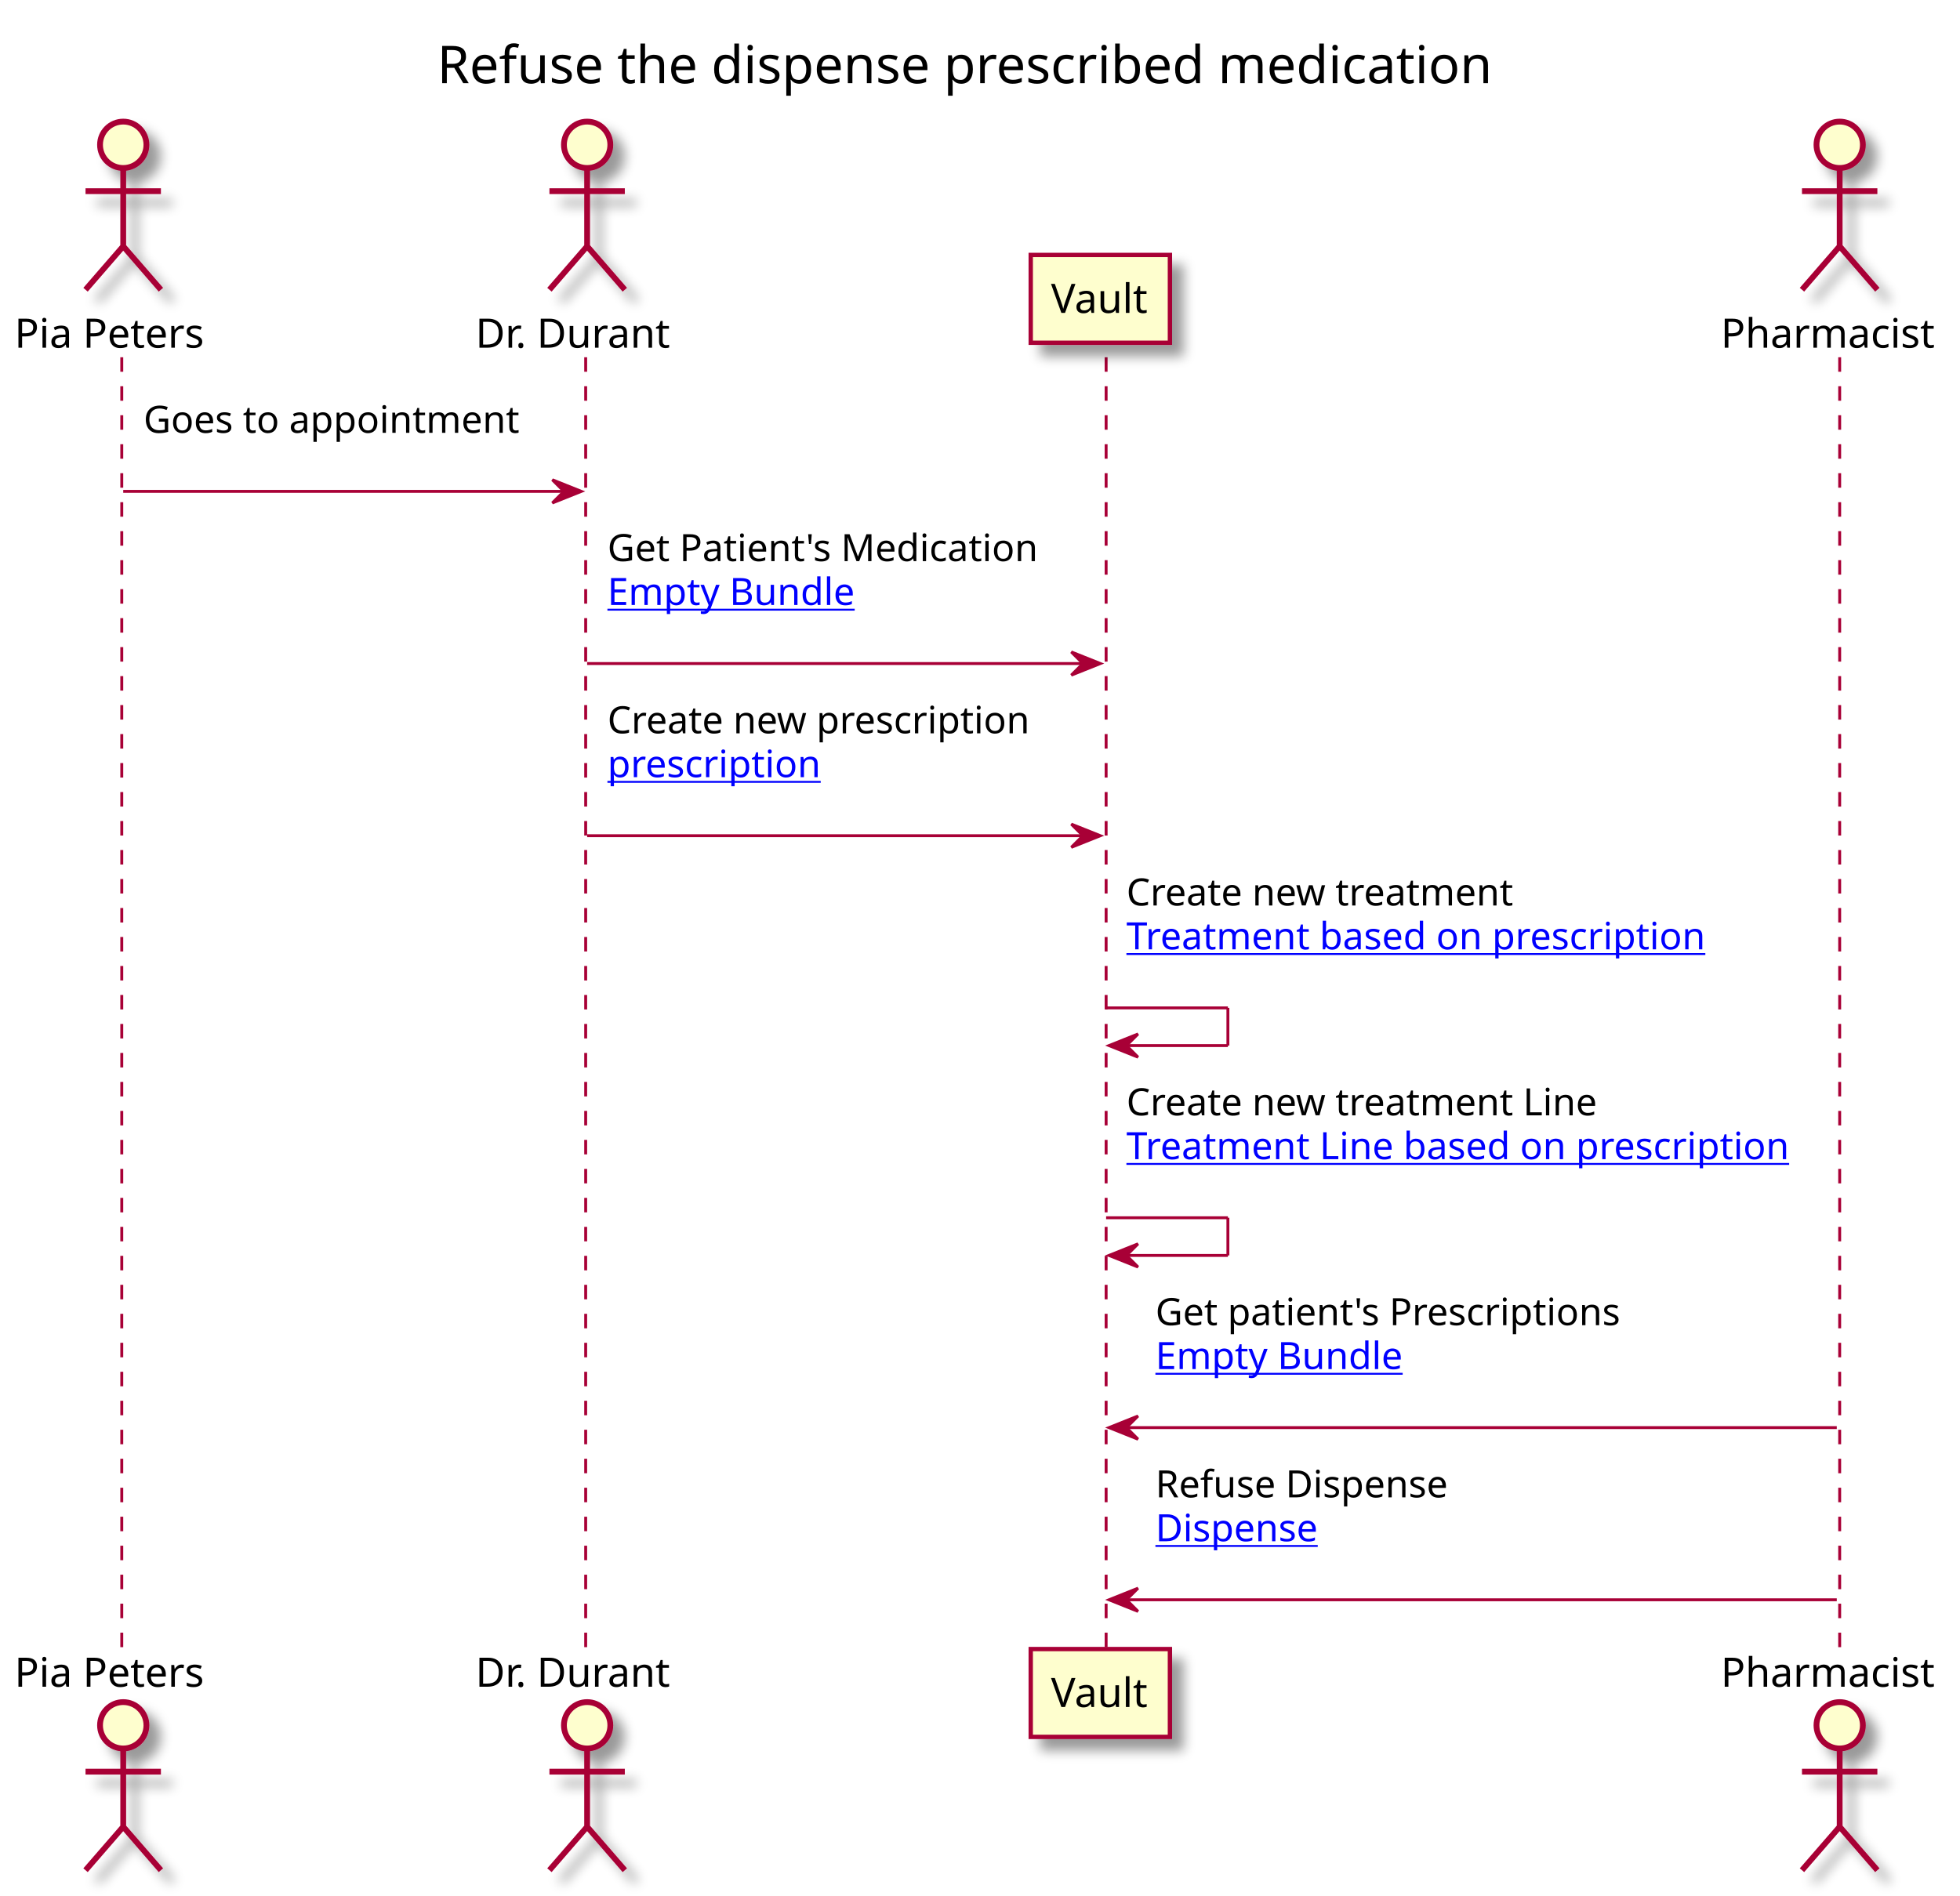
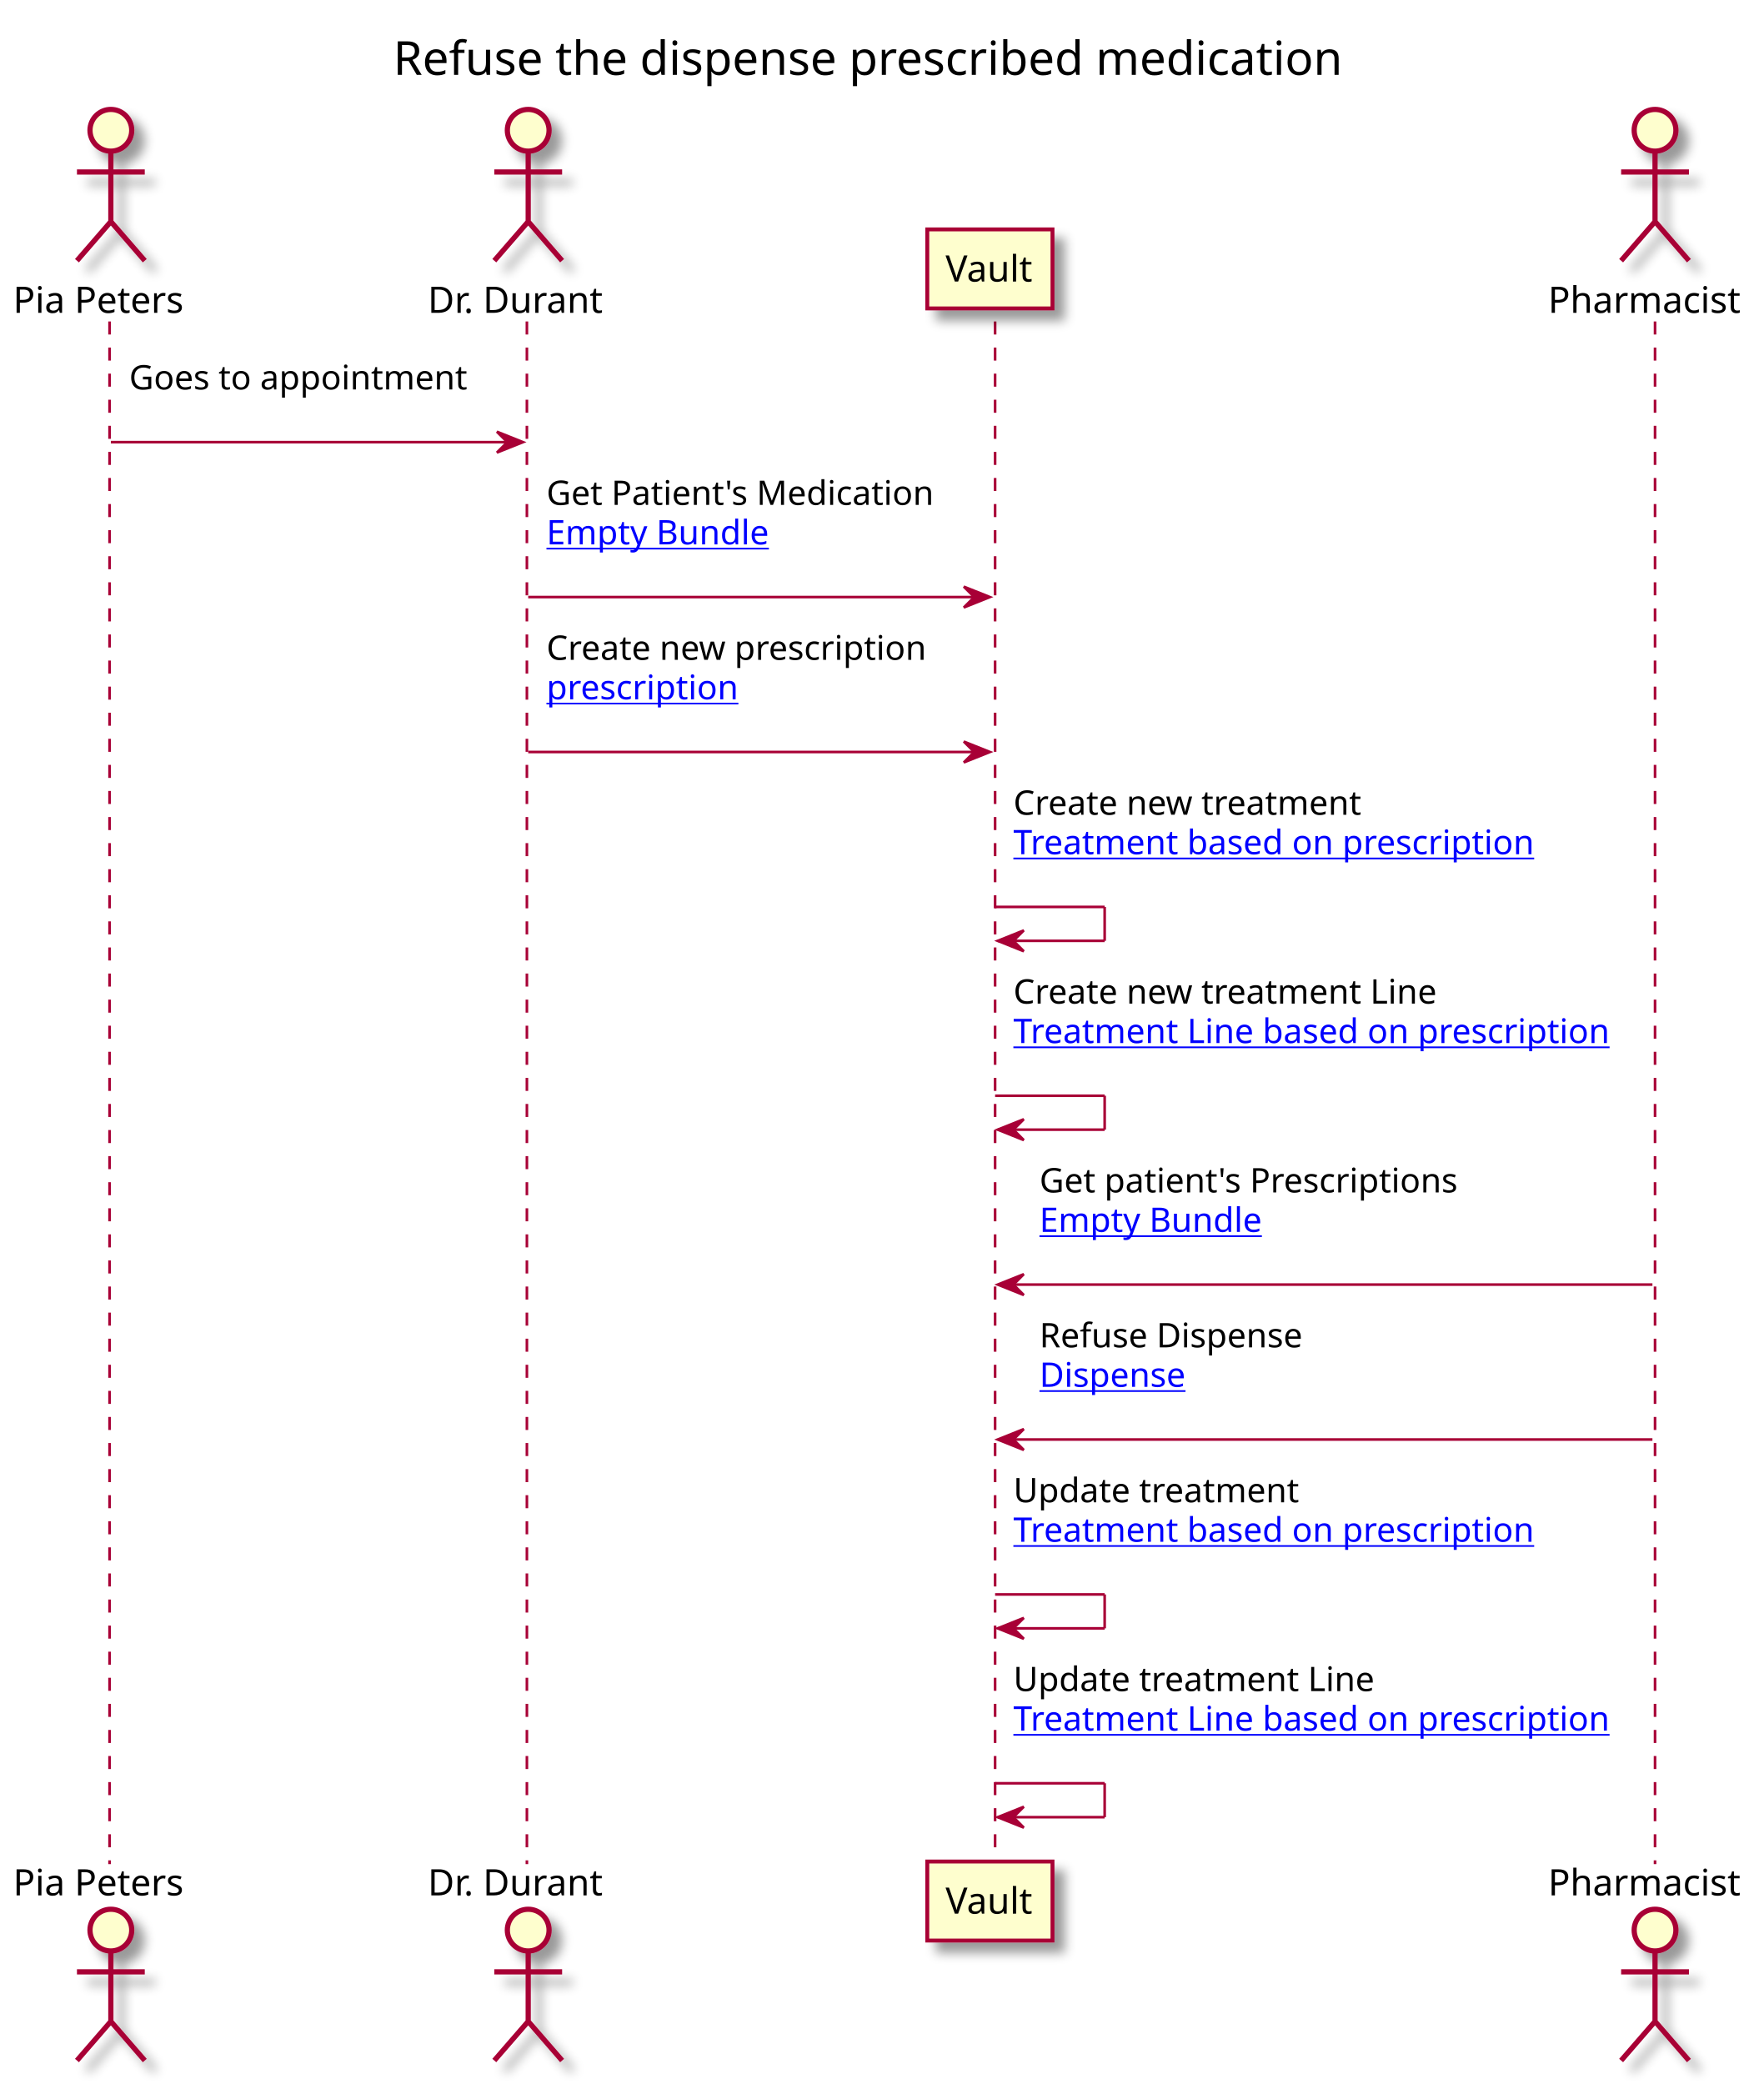
- <svg xmlns="http://www.w3.org/2000/svg" xmlns:xlink="http://www.w3.org/1999/xlink" contentScriptType="application/ecmascript" contentStyleType="text/css" height="654px" preserveAspectRatio="none" style="width:676px;height:654px;" version="1.1" viewBox="0 0 676 654" width="676px" zoomAndPan="magnify">
+ <svg xmlns="http://www.w3.org/2000/svg" xmlns:xlink="http://www.w3.org/1999/xlink" contentScriptType="application/ecmascript" contentStyleType="text/css" height="799px" preserveAspectRatio="none" style="width:676px;height:799px;" version="1.1" viewBox="0 0 676 799" width="676px" zoomAndPan="magnify">
  <defs>
-     <filter height="300%" id="fdu2mfixz77yc" width="300%" x="-1" y="-1">
+     <filter height="300%" id="f5tiba0slp3t6" width="300%" x="-1" y="-1">
      <feGaussianBlur result="blurOut" stdDeviation="2.0" />
      <feColorMatrix in="blurOut" result="blurOut2" type="matrix" values="0 0 0 0 0 0 0 0 0 0 0 0 0 0 0 0 0 0 .4 0" />
      <feOffset dx="4.0" dy="4.0" in="blurOut2" result="blurOut3" />
      <feBlend in="SourceGraphic" in2="blurOut3" mode="normal" />
    </filter>
  </defs>
  <g>
    <text fill="#000000" font-family="sans-serif" font-size="18" lengthAdjust="spacing" textLength="379" x="150.75" y="28.708">Refuse the dispense prescribed medication</text>
-     <line style="stroke:#A80036;stroke-width:1.0;stroke-dasharray:5.0,5.0;" x1="42" x2="42" y1="123.25" y2="569.906" />
-     <line style="stroke:#A80036;stroke-width:1.0;stroke-dasharray:5.0,5.0;" x1="202" x2="202" y1="123.25" y2="569.906" />
-     <line style="stroke:#A80036;stroke-width:1.0;stroke-dasharray:5.0,5.0;" x1="381.5" x2="381.5" y1="123.25" y2="569.906" />
-     <line style="stroke:#A80036;stroke-width:1.0;stroke-dasharray:5.0,5.0;" x1="634.5" x2="634.5" y1="123.25" y2="569.906" />
+     <line style="stroke:#A80036;stroke-width:1.0;stroke-dasharray:5.0,5.0;" x1="42" x2="42" y1="123.25" y2="714.703" />
+     <line style="stroke:#A80036;stroke-width:1.0;stroke-dasharray:5.0,5.0;" x1="202" x2="202" y1="123.25" y2="714.703" />
+     <line style="stroke:#A80036;stroke-width:1.0;stroke-dasharray:5.0,5.0;" x1="381.5" x2="381.5" y1="123.25" y2="714.703" />
+     <line style="stroke:#A80036;stroke-width:1.0;stroke-dasharray:5.0,5.0;" x1="634.5" x2="634.5" y1="123.25" y2="714.703" />
    <text fill="#000000" font-family="sans-serif" font-size="14" lengthAdjust="spacing" textLength="69" x="5" y="119.948">Pia Peters</text>
-     <ellipse cx="42.5" cy="49.953" fill="#FEFECE" filter="url(#fdu2mfixz77yc)" rx="8" ry="8" style="stroke:#A80036;stroke-width:2.0;" />
-     <path d="M42.5,57.953 L42.5,84.953 M29.5,65.953 L55.5,65.953 M42.5,84.953 L29.5,99.953 M42.5,84.953 L55.5,99.953 " fill="none" filter="url(#fdu2mfixz77yc)" style="stroke:#A80036;stroke-width:2.0;" />
-     <text fill="#000000" font-family="sans-serif" font-size="14" lengthAdjust="spacing" textLength="69" x="5" y="581.901">Pia Peters</text>
-     <ellipse cx="42.5" cy="595.203" fill="#FEFECE" filter="url(#fdu2mfixz77yc)" rx="8" ry="8" style="stroke:#A80036;stroke-width:2.0;" />
-     <path d="M42.5,603.203 L42.5,630.203 M29.5,611.203 L55.5,611.203 M42.5,630.203 L29.5,645.203 M42.5,630.203 L55.5,645.203 " fill="none" filter="url(#fdu2mfixz77yc)" style="stroke:#A80036;stroke-width:2.0;" />
+     <ellipse cx="42.5" cy="49.953" fill="#FEFECE" filter="url(#f5tiba0slp3t6)" rx="8" ry="8" style="stroke:#A80036;stroke-width:2.0;" />
+     <path d="M42.5,57.953 L42.5,84.953 M29.5,65.953 L55.5,65.953 M42.5,84.953 L29.5,99.953 M42.5,84.953 L55.5,99.953 " fill="none" filter="url(#f5tiba0slp3t6)" style="stroke:#A80036;stroke-width:2.0;" />
+     <text fill="#000000" font-family="sans-serif" font-size="14" lengthAdjust="spacing" textLength="69" x="5" y="726.698">Pia Peters</text>
+     <ellipse cx="42.5" cy="740" fill="#FEFECE" filter="url(#f5tiba0slp3t6)" rx="8" ry="8" style="stroke:#A80036;stroke-width:2.0;" />
+     <path d="M42.5,748 L42.5,775 M29.5,756 L55.5,756 M42.5,775 L29.5,790 M42.5,775 L55.5,790 " fill="none" filter="url(#f5tiba0slp3t6)" style="stroke:#A80036;stroke-width:2.0;" />
    <text fill="#000000" font-family="sans-serif" font-size="14" lengthAdjust="spacing" textLength="71" x="164" y="119.948">Dr. Durant</text>
-     <ellipse cx="202.5" cy="49.953" fill="#FEFECE" filter="url(#fdu2mfixz77yc)" rx="8" ry="8" style="stroke:#A80036;stroke-width:2.0;" />
-     <path d="M202.5,57.953 L202.5,84.953 M189.5,65.953 L215.5,65.953 M202.5,84.953 L189.5,99.953 M202.5,84.953 L215.5,99.953 " fill="none" filter="url(#fdu2mfixz77yc)" style="stroke:#A80036;stroke-width:2.0;" />
-     <text fill="#000000" font-family="sans-serif" font-size="14" lengthAdjust="spacing" textLength="71" x="164" y="581.901">Dr. Durant</text>
-     <ellipse cx="202.5" cy="595.203" fill="#FEFECE" filter="url(#fdu2mfixz77yc)" rx="8" ry="8" style="stroke:#A80036;stroke-width:2.0;" />
-     <path d="M202.5,603.203 L202.5,630.203 M189.5,611.203 L215.5,611.203 M202.5,630.203 L189.5,645.203 M202.5,630.203 L215.5,645.203 " fill="none" filter="url(#fdu2mfixz77yc)" style="stroke:#A80036;stroke-width:2.0;" />
-     <rect fill="#FEFECE" filter="url(#fdu2mfixz77yc)" height="30.297" style="stroke:#A80036;stroke-width:1.5;" width="48" x="355.5" y="87.953" />
+     <ellipse cx="202.5" cy="49.953" fill="#FEFECE" filter="url(#f5tiba0slp3t6)" rx="8" ry="8" style="stroke:#A80036;stroke-width:2.0;" />
+     <path d="M202.5,57.953 L202.5,84.953 M189.5,65.953 L215.5,65.953 M202.5,84.953 L189.5,99.953 M202.5,84.953 L215.5,99.953 " fill="none" filter="url(#f5tiba0slp3t6)" style="stroke:#A80036;stroke-width:2.0;" />
+     <text fill="#000000" font-family="sans-serif" font-size="14" lengthAdjust="spacing" textLength="71" x="164" y="726.698">Dr. Durant</text>
+     <ellipse cx="202.5" cy="740" fill="#FEFECE" filter="url(#f5tiba0slp3t6)" rx="8" ry="8" style="stroke:#A80036;stroke-width:2.0;" />
+     <path d="M202.5,748 L202.5,775 M189.5,756 L215.5,756 M202.5,775 L189.5,790 M202.5,775 L215.5,790 " fill="none" filter="url(#f5tiba0slp3t6)" style="stroke:#A80036;stroke-width:2.0;" />
+     <rect fill="#FEFECE" filter="url(#f5tiba0slp3t6)" height="30.297" style="stroke:#A80036;stroke-width:1.5;" width="48" x="355.5" y="87.953" />
    <text fill="#000000" font-family="sans-serif" font-size="14" lengthAdjust="spacing" textLength="34" x="362.5" y="107.948">Vault</text>
-     <rect fill="#FEFECE" filter="url(#fdu2mfixz77yc)" height="30.297" style="stroke:#A80036;stroke-width:1.5;" width="48" x="355.5" y="568.906" />
-     <text fill="#000000" font-family="sans-serif" font-size="14" lengthAdjust="spacing" textLength="34" x="362.5" y="588.901">Vault</text>
+     <rect fill="#FEFECE" filter="url(#f5tiba0slp3t6)" height="30.297" style="stroke:#A80036;stroke-width:1.5;" width="48" x="355.5" y="713.703" />
+     <text fill="#000000" font-family="sans-serif" font-size="14" lengthAdjust="spacing" textLength="34" x="362.5" y="733.698">Vault</text>
    <text fill="#000000" font-family="sans-serif" font-size="14" lengthAdjust="spacing" textLength="76" x="593.5" y="119.948">Pharmacist</text>
-     <ellipse cx="634.5" cy="49.953" fill="#FEFECE" filter="url(#fdu2mfixz77yc)" rx="8" ry="8" style="stroke:#A80036;stroke-width:2.0;" />
-     <path d="M634.5,57.953 L634.5,84.953 M621.5,65.953 L647.5,65.953 M634.5,84.953 L621.5,99.953 M634.5,84.953 L647.5,99.953 " fill="none" filter="url(#fdu2mfixz77yc)" style="stroke:#A80036;stroke-width:2.0;" />
-     <text fill="#000000" font-family="sans-serif" font-size="14" lengthAdjust="spacing" textLength="76" x="593.5" y="581.901">Pharmacist</text>
-     <ellipse cx="634.5" cy="595.203" fill="#FEFECE" filter="url(#fdu2mfixz77yc)" rx="8" ry="8" style="stroke:#A80036;stroke-width:2.0;" />
-     <path d="M634.5,603.203 L634.5,630.203 M621.5,611.203 L647.5,611.203 M634.5,630.203 L621.5,645.203 M634.5,630.203 L647.5,645.203 " fill="none" filter="url(#fdu2mfixz77yc)" style="stroke:#A80036;stroke-width:2.0;" />
+     <ellipse cx="634.5" cy="49.953" fill="#FEFECE" filter="url(#f5tiba0slp3t6)" rx="8" ry="8" style="stroke:#A80036;stroke-width:2.0;" />
+     <path d="M634.5,57.953 L634.5,84.953 M621.5,65.953 L647.5,65.953 M634.5,84.953 L621.5,99.953 M634.5,84.953 L647.5,99.953 " fill="none" filter="url(#f5tiba0slp3t6)" style="stroke:#A80036;stroke-width:2.0;" />
+     <text fill="#000000" font-family="sans-serif" font-size="14" lengthAdjust="spacing" textLength="76" x="593.5" y="726.698">Pharmacist</text>
+     <ellipse cx="634.5" cy="740" fill="#FEFECE" filter="url(#f5tiba0slp3t6)" rx="8" ry="8" style="stroke:#A80036;stroke-width:2.0;" />
+     <path d="M634.5,748 L634.5,775 M621.5,756 L647.5,756 M634.5,775 L621.5,790 M634.5,775 L647.5,790 " fill="none" filter="url(#f5tiba0slp3t6)" style="stroke:#A80036;stroke-width:2.0;" />
    <polygon fill="#A80036" points="190.5,165.516,200.5,169.516,190.5,173.516,194.5,169.516" style="stroke:#A80036;stroke-width:1.0;" />
    <line style="stroke:#A80036;stroke-width:1.0;" x1="42.5" x2="196.5" y1="169.516" y2="169.516" />
    <text fill="#000000" font-family="sans-serif" font-size="13" lengthAdjust="spacing" textLength="136" x="49.5" y="149.317">Goes to appointment</text>
    <text fill="#000000" font-family="sans-serif" font-size="13" lengthAdjust="spacing" textLength="0" x="53.5" y="164.45" />
    <polygon fill="#A80036" points="369.5,224.914,379.5,228.914,369.5,232.914,373.5,228.914" style="stroke:#A80036;stroke-width:1.0;" />
    <line style="stroke:#A80036;stroke-width:1.0;" x1="202.5" x2="375.5" y1="228.914" y2="228.914" />
    <text fill="#000000" font-family="sans-serif" font-size="13" lengthAdjust="spacing" textLength="155" x="209.5" y="193.583">Get Patient's Medication</text>
    <a href="ExampleScenario-example-6-scenario-resources.html#EB" target="_top" title="ExampleScenario-example-6-scenario-resources.html#EB" xlink:actuate="onRequest" xlink:href="ExampleScenario-example-6-scenario-resources.html#EB" xlink:show="new" xlink:title="ExampleScenario-example-6-scenario-resources.html#EB" xlink:type="simple">
      <text fill="#0000FF" font-family="sans-serif" font-size="13" lengthAdjust="spacing" text-decoration="underline" textLength="89" x="209.5" y="208.715">Empty Bundle</text>
    </a>
    <text fill="#000000" font-family="sans-serif" font-size="13" lengthAdjust="spacing" textLength="0" x="213.5" y="223.848" />
    <polygon fill="#A80036" points="369.5,284.312,379.5,288.312,369.5,292.312,373.5,288.312" style="stroke:#A80036;stroke-width:1.0;" />
    <line style="stroke:#A80036;stroke-width:1.0;" x1="202.5" x2="375.5" y1="288.312" y2="288.312" />
    <text fill="#000000" font-family="sans-serif" font-size="13" lengthAdjust="spacing" textLength="151" x="209.5" y="252.981">Create new prescription</text>
    <a href="ExampleScenario-example-6-scenario-resources.html#New" target="_top" title="ExampleScenario-example-6-scenario-resources.html#New" xlink:actuate="onRequest" xlink:href="ExampleScenario-example-6-scenario-resources.html#New" xlink:show="new" xlink:title="ExampleScenario-example-6-scenario-resources.html#New" xlink:type="simple">
      <text fill="#0000FF" font-family="sans-serif" font-size="13" lengthAdjust="spacing" text-decoration="underline" textLength="75" x="209.5" y="268.114">prescription</text>
    </a>
    <text fill="#000000" font-family="sans-serif" font-size="13" lengthAdjust="spacing" textLength="0" x="213.5" y="283.247" />
    <line style="stroke:#A80036;stroke-width:1.0;" x1="381.5" x2="423.5" y1="347.711" y2="347.711" />
    <line style="stroke:#A80036;stroke-width:1.0;" x1="423.5" x2="423.5" y1="347.711" y2="360.711" />
    <line style="stroke:#A80036;stroke-width:1.0;" x1="382.5" x2="423.5" y1="360.711" y2="360.711" />
    <polygon fill="#A80036" points="392.5,356.711,382.5,360.711,392.5,364.711,388.5,360.711" style="stroke:#A80036;stroke-width:1.0;" />
    <text fill="#000000" font-family="sans-serif" font-size="13" lengthAdjust="spacing" textLength="141" x="388.5" y="312.379">Create new treatment</text>
    <a href="ExampleScenario-example-6-scenario-resources.html#New" target="_top" title="ExampleScenario-example-6-scenario-resources.html#New" xlink:actuate="onRequest" xlink:href="ExampleScenario-example-6-scenario-resources.html#New" xlink:show="new" xlink:title="ExampleScenario-example-6-scenario-resources.html#New" xlink:type="simple">
      <text fill="#0000FF" font-family="sans-serif" font-size="13" lengthAdjust="spacing" text-decoration="underline" textLength="209" x="388.5" y="327.512">Treatment based on prescription</text>
    </a>
    <text fill="#000000" font-family="sans-serif" font-size="13" lengthAdjust="spacing" textLength="0" x="392.5" y="342.645" />
    <line style="stroke:#A80036;stroke-width:1.0;" x1="381.5" x2="423.5" y1="420.109" y2="420.109" />
    <line style="stroke:#A80036;stroke-width:1.0;" x1="423.5" x2="423.5" y1="420.109" y2="433.109" />
    <line style="stroke:#A80036;stroke-width:1.0;" x1="382.5" x2="423.5" y1="433.109" y2="433.109" />
    <polygon fill="#A80036" points="392.5,429.109,382.5,433.109,392.5,437.109,388.5,433.109" style="stroke:#A80036;stroke-width:1.0;" />
    <text fill="#000000" font-family="sans-serif" font-size="13" lengthAdjust="spacing" textLength="171" x="388.5" y="384.778">Create new treatment Line</text>
    <a href="ExampleScenario-example-6-scenario-resources.html#New" target="_top" title="ExampleScenario-example-6-scenario-resources.html#New" xlink:actuate="onRequest" xlink:href="ExampleScenario-example-6-scenario-resources.html#New" xlink:show="new" xlink:title="ExampleScenario-example-6-scenario-resources.html#New" xlink:type="simple">
      <text fill="#0000FF" font-family="sans-serif" font-size="13" lengthAdjust="spacing" text-decoration="underline" textLength="239" x="388.5" y="399.911">Treatment Line based on prescription</text>
    </a>
    <text fill="#000000" font-family="sans-serif" font-size="13" lengthAdjust="spacing" textLength="0" x="392.5" y="415.043" />
    <polygon fill="#A80036" points="392.5,488.508,382.5,492.508,392.5,496.508,388.5,492.508" style="stroke:#A80036;stroke-width:1.0;" />
    <line style="stroke:#A80036;stroke-width:1.0;" x1="386.5" x2="633.5" y1="492.508" y2="492.508" />
    <text fill="#000000" font-family="sans-serif" font-size="13" lengthAdjust="spacing" textLength="168" x="398.5" y="457.176">Get patient's Prescriptions</text>
    <a href="ExampleScenario-example-6-scenario-resources.html#EB" target="_top" title="ExampleScenario-example-6-scenario-resources.html#EB" xlink:actuate="onRequest" xlink:href="ExampleScenario-example-6-scenario-resources.html#EB" xlink:show="new" xlink:title="ExampleScenario-example-6-scenario-resources.html#EB" xlink:type="simple">
      <text fill="#0000FF" font-family="sans-serif" font-size="13" lengthAdjust="spacing" text-decoration="underline" textLength="89" x="398.5" y="472.309">Empty Bundle</text>
    </a>
    <text fill="#000000" font-family="sans-serif" font-size="13" lengthAdjust="spacing" textLength="0" x="402.5" y="487.442" />
    <polygon fill="#A80036" points="392.5,547.906,382.5,551.906,392.5,555.906,388.5,551.906" style="stroke:#A80036;stroke-width:1.0;" />
    <line style="stroke:#A80036;stroke-width:1.0;" x1="386.5" x2="633.5" y1="551.906" y2="551.906" />
    <text fill="#000000" font-family="sans-serif" font-size="13" lengthAdjust="spacing" textLength="106" x="398.5" y="516.575">Refuse Dispense</text>
    <a href="ExampleScenario-example-6-scenario-resources.html#Refused" target="_top" title="ExampleScenario-example-6-scenario-resources.html#Refused" xlink:actuate="onRequest" xlink:href="ExampleScenario-example-6-scenario-resources.html#Refused" xlink:show="new" xlink:title="ExampleScenario-example-6-scenario-resources.html#Refused" xlink:type="simple">
      <text fill="#0000FF" font-family="sans-serif" font-size="13" lengthAdjust="spacing" text-decoration="underline" textLength="59" x="398.5" y="531.707">Dispense</text>
    </a>
    <text fill="#000000" font-family="sans-serif" font-size="13" lengthAdjust="spacing" textLength="0" x="402.5" y="546.84" />
+     <line style="stroke:#A80036;stroke-width:1.0;" x1="381.5" x2="423.5" y1="611.305" y2="611.305" />
+     <line style="stroke:#A80036;stroke-width:1.0;" x1="423.5" x2="423.5" y1="611.305" y2="624.305" />
+     <line style="stroke:#A80036;stroke-width:1.0;" x1="382.5" x2="423.5" y1="624.305" y2="624.305" />
+     <polygon fill="#A80036" points="392.5,620.305,382.5,624.305,392.5,628.305,388.5,624.305" style="stroke:#A80036;stroke-width:1.0;" />
+     <text fill="#000000" font-family="sans-serif" font-size="13" lengthAdjust="spacing" textLength="116" x="388.5" y="575.973">Update treatment</text>
+     <a href="ExampleScenario-example-6-scenario-resources.html#New" target="_top" title="ExampleScenario-example-6-scenario-resources.html#New" xlink:actuate="onRequest" xlink:href="ExampleScenario-example-6-scenario-resources.html#New" xlink:show="new" xlink:title="ExampleScenario-example-6-scenario-resources.html#New" xlink:type="simple">
+       <text fill="#0000FF" font-family="sans-serif" font-size="13" lengthAdjust="spacing" text-decoration="underline" textLength="209" x="388.5" y="591.106">Treatment based on prescription</text>
+     </a>
+     <text fill="#000000" font-family="sans-serif" font-size="13" lengthAdjust="spacing" textLength="0" x="392.5" y="606.239" />
+     <line style="stroke:#A80036;stroke-width:1.0;" x1="381.5" x2="423.5" y1="683.703" y2="683.703" />
+     <line style="stroke:#A80036;stroke-width:1.0;" x1="423.5" x2="423.5" y1="683.703" y2="696.703" />
+     <line style="stroke:#A80036;stroke-width:1.0;" x1="382.5" x2="423.5" y1="696.703" y2="696.703" />
+     <polygon fill="#A80036" points="392.5,692.703,382.5,696.703,392.5,700.703,388.5,696.703" style="stroke:#A80036;stroke-width:1.0;" />
+     <text fill="#000000" font-family="sans-serif" font-size="13" lengthAdjust="spacing" textLength="146" x="388.5" y="648.372">Update treatment Line</text>
+     <a href="ExampleScenario-example-6-scenario-resources.html#New" target="_top" title="ExampleScenario-example-6-scenario-resources.html#New" xlink:actuate="onRequest" xlink:href="ExampleScenario-example-6-scenario-resources.html#New" xlink:show="new" xlink:title="ExampleScenario-example-6-scenario-resources.html#New" xlink:type="simple">
+       <text fill="#0000FF" font-family="sans-serif" font-size="13" lengthAdjust="spacing" text-decoration="underline" textLength="239" x="388.5" y="663.504">Treatment Line based on prescription</text>
+     </a>
+     <text fill="#000000" font-family="sans-serif" font-size="13" lengthAdjust="spacing" textLength="0" x="392.5" y="678.637" />
  </g>
</svg>
